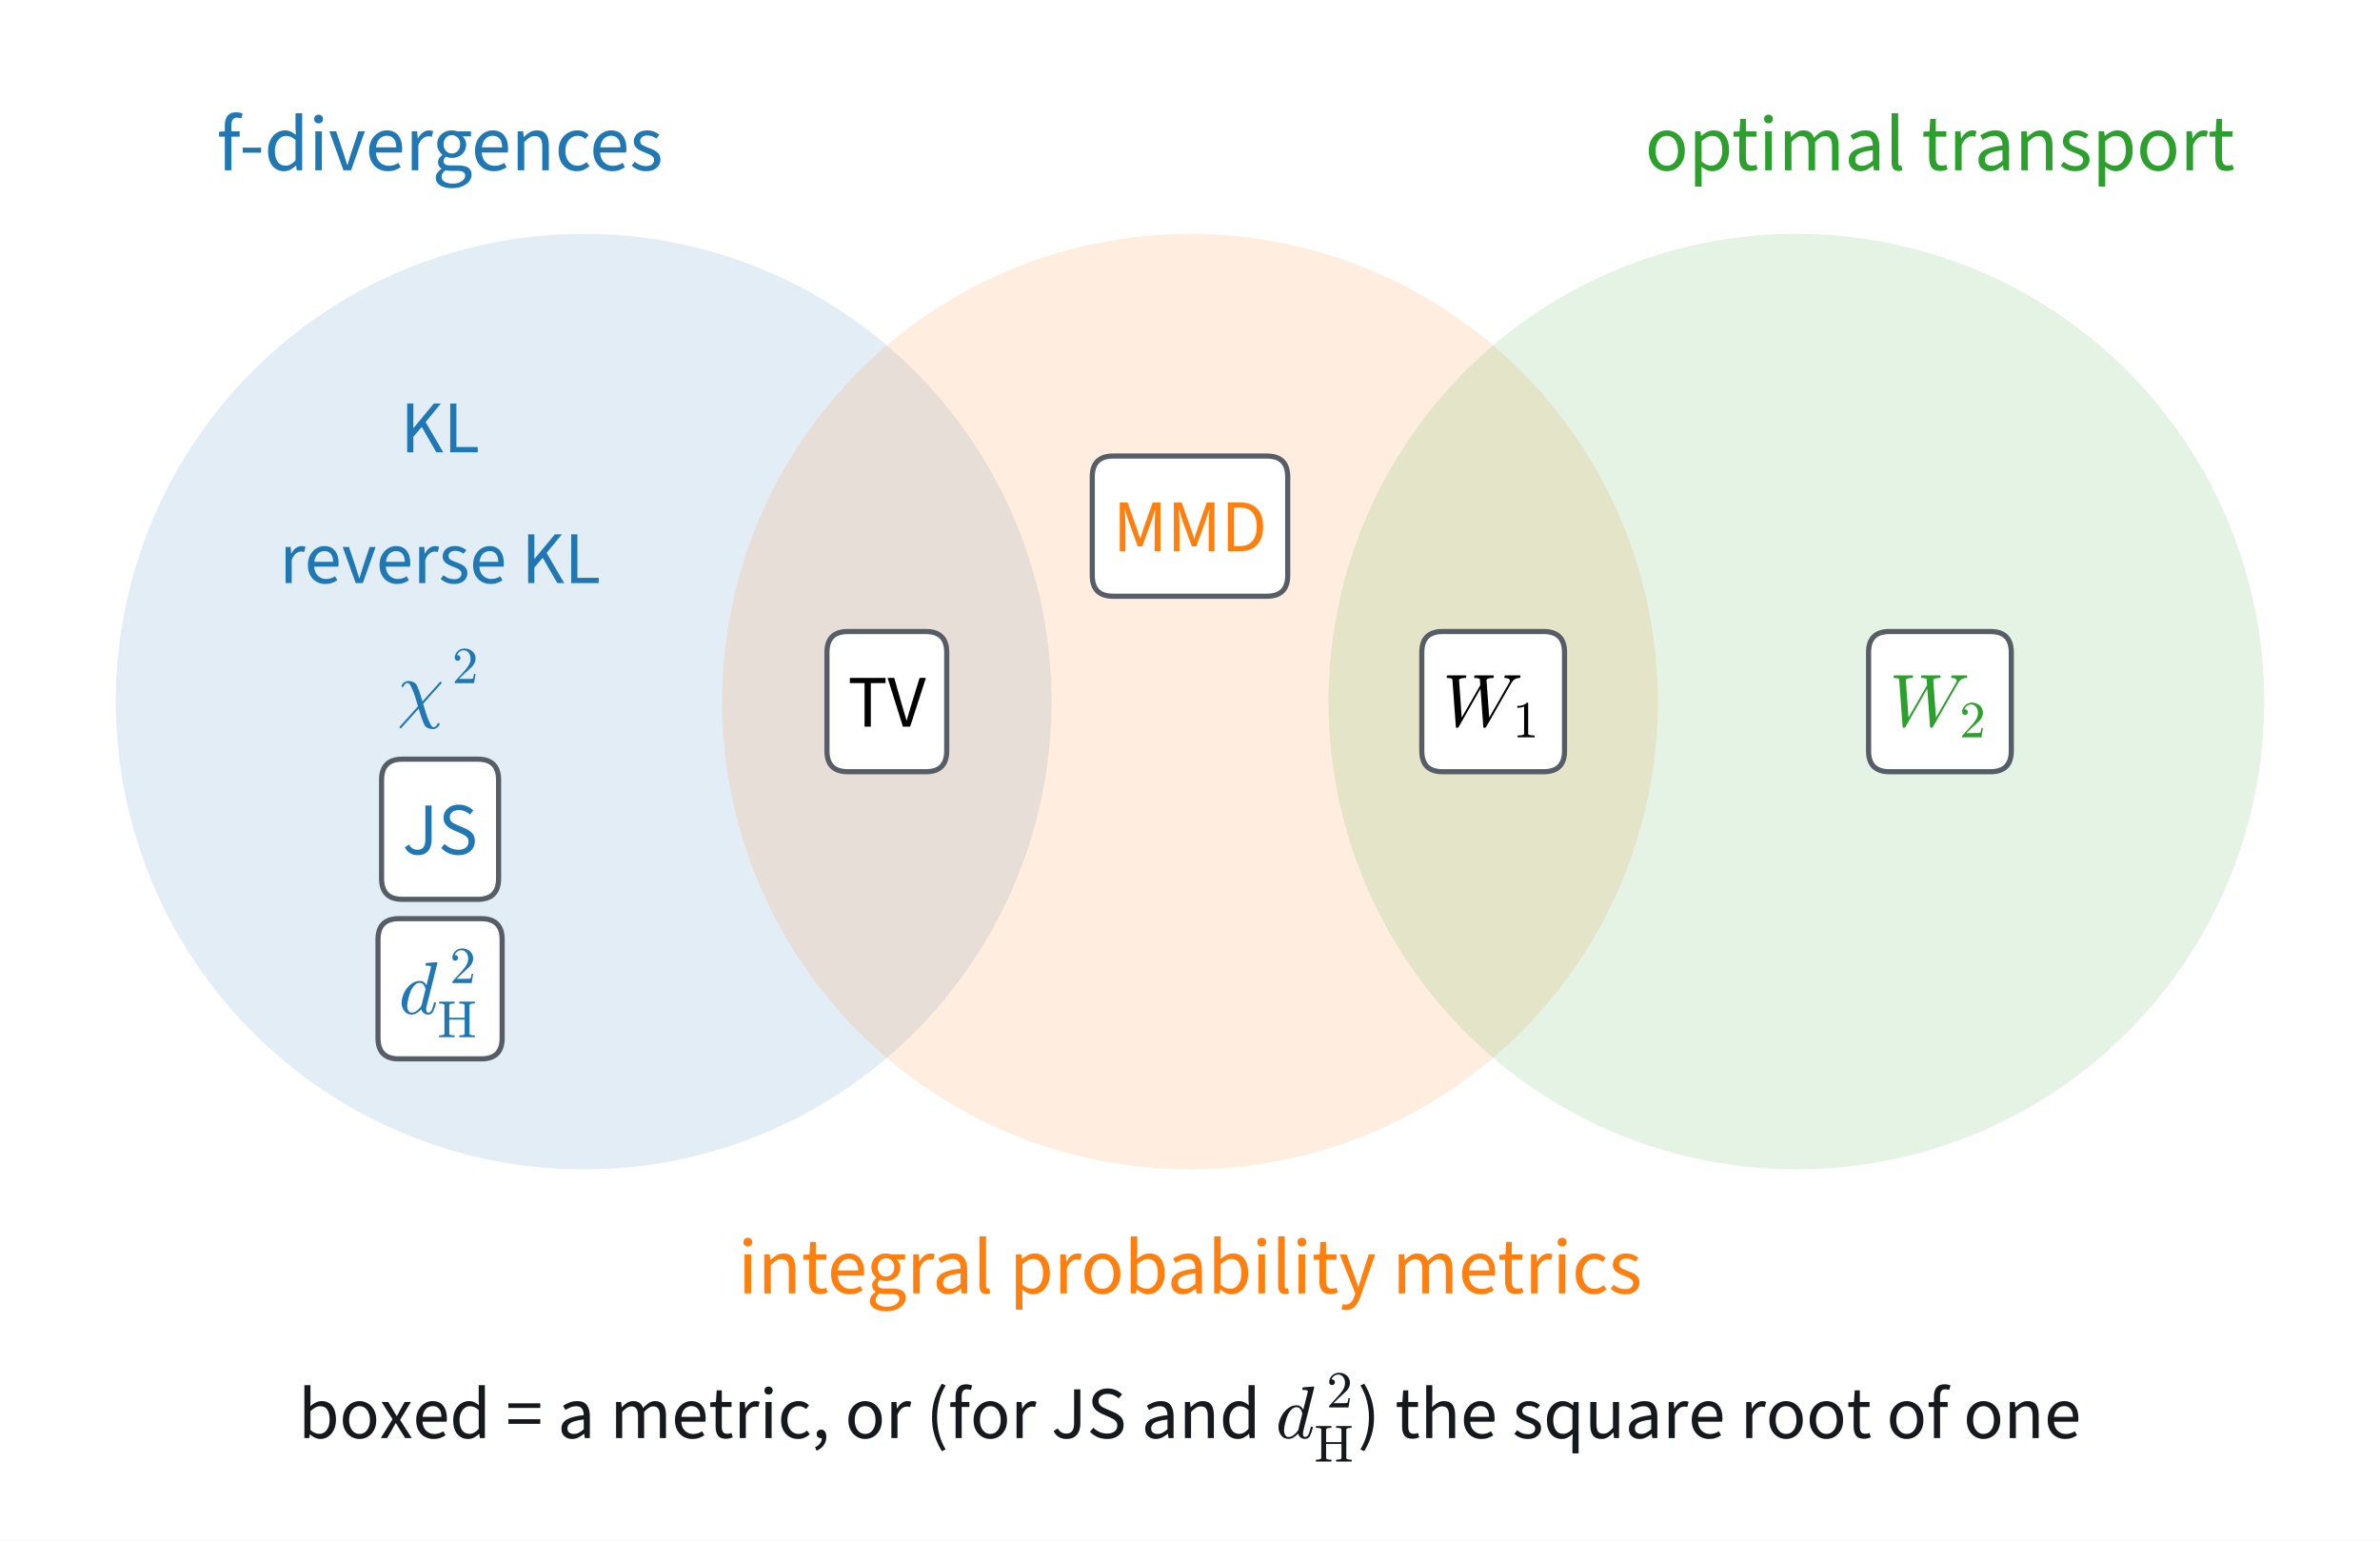
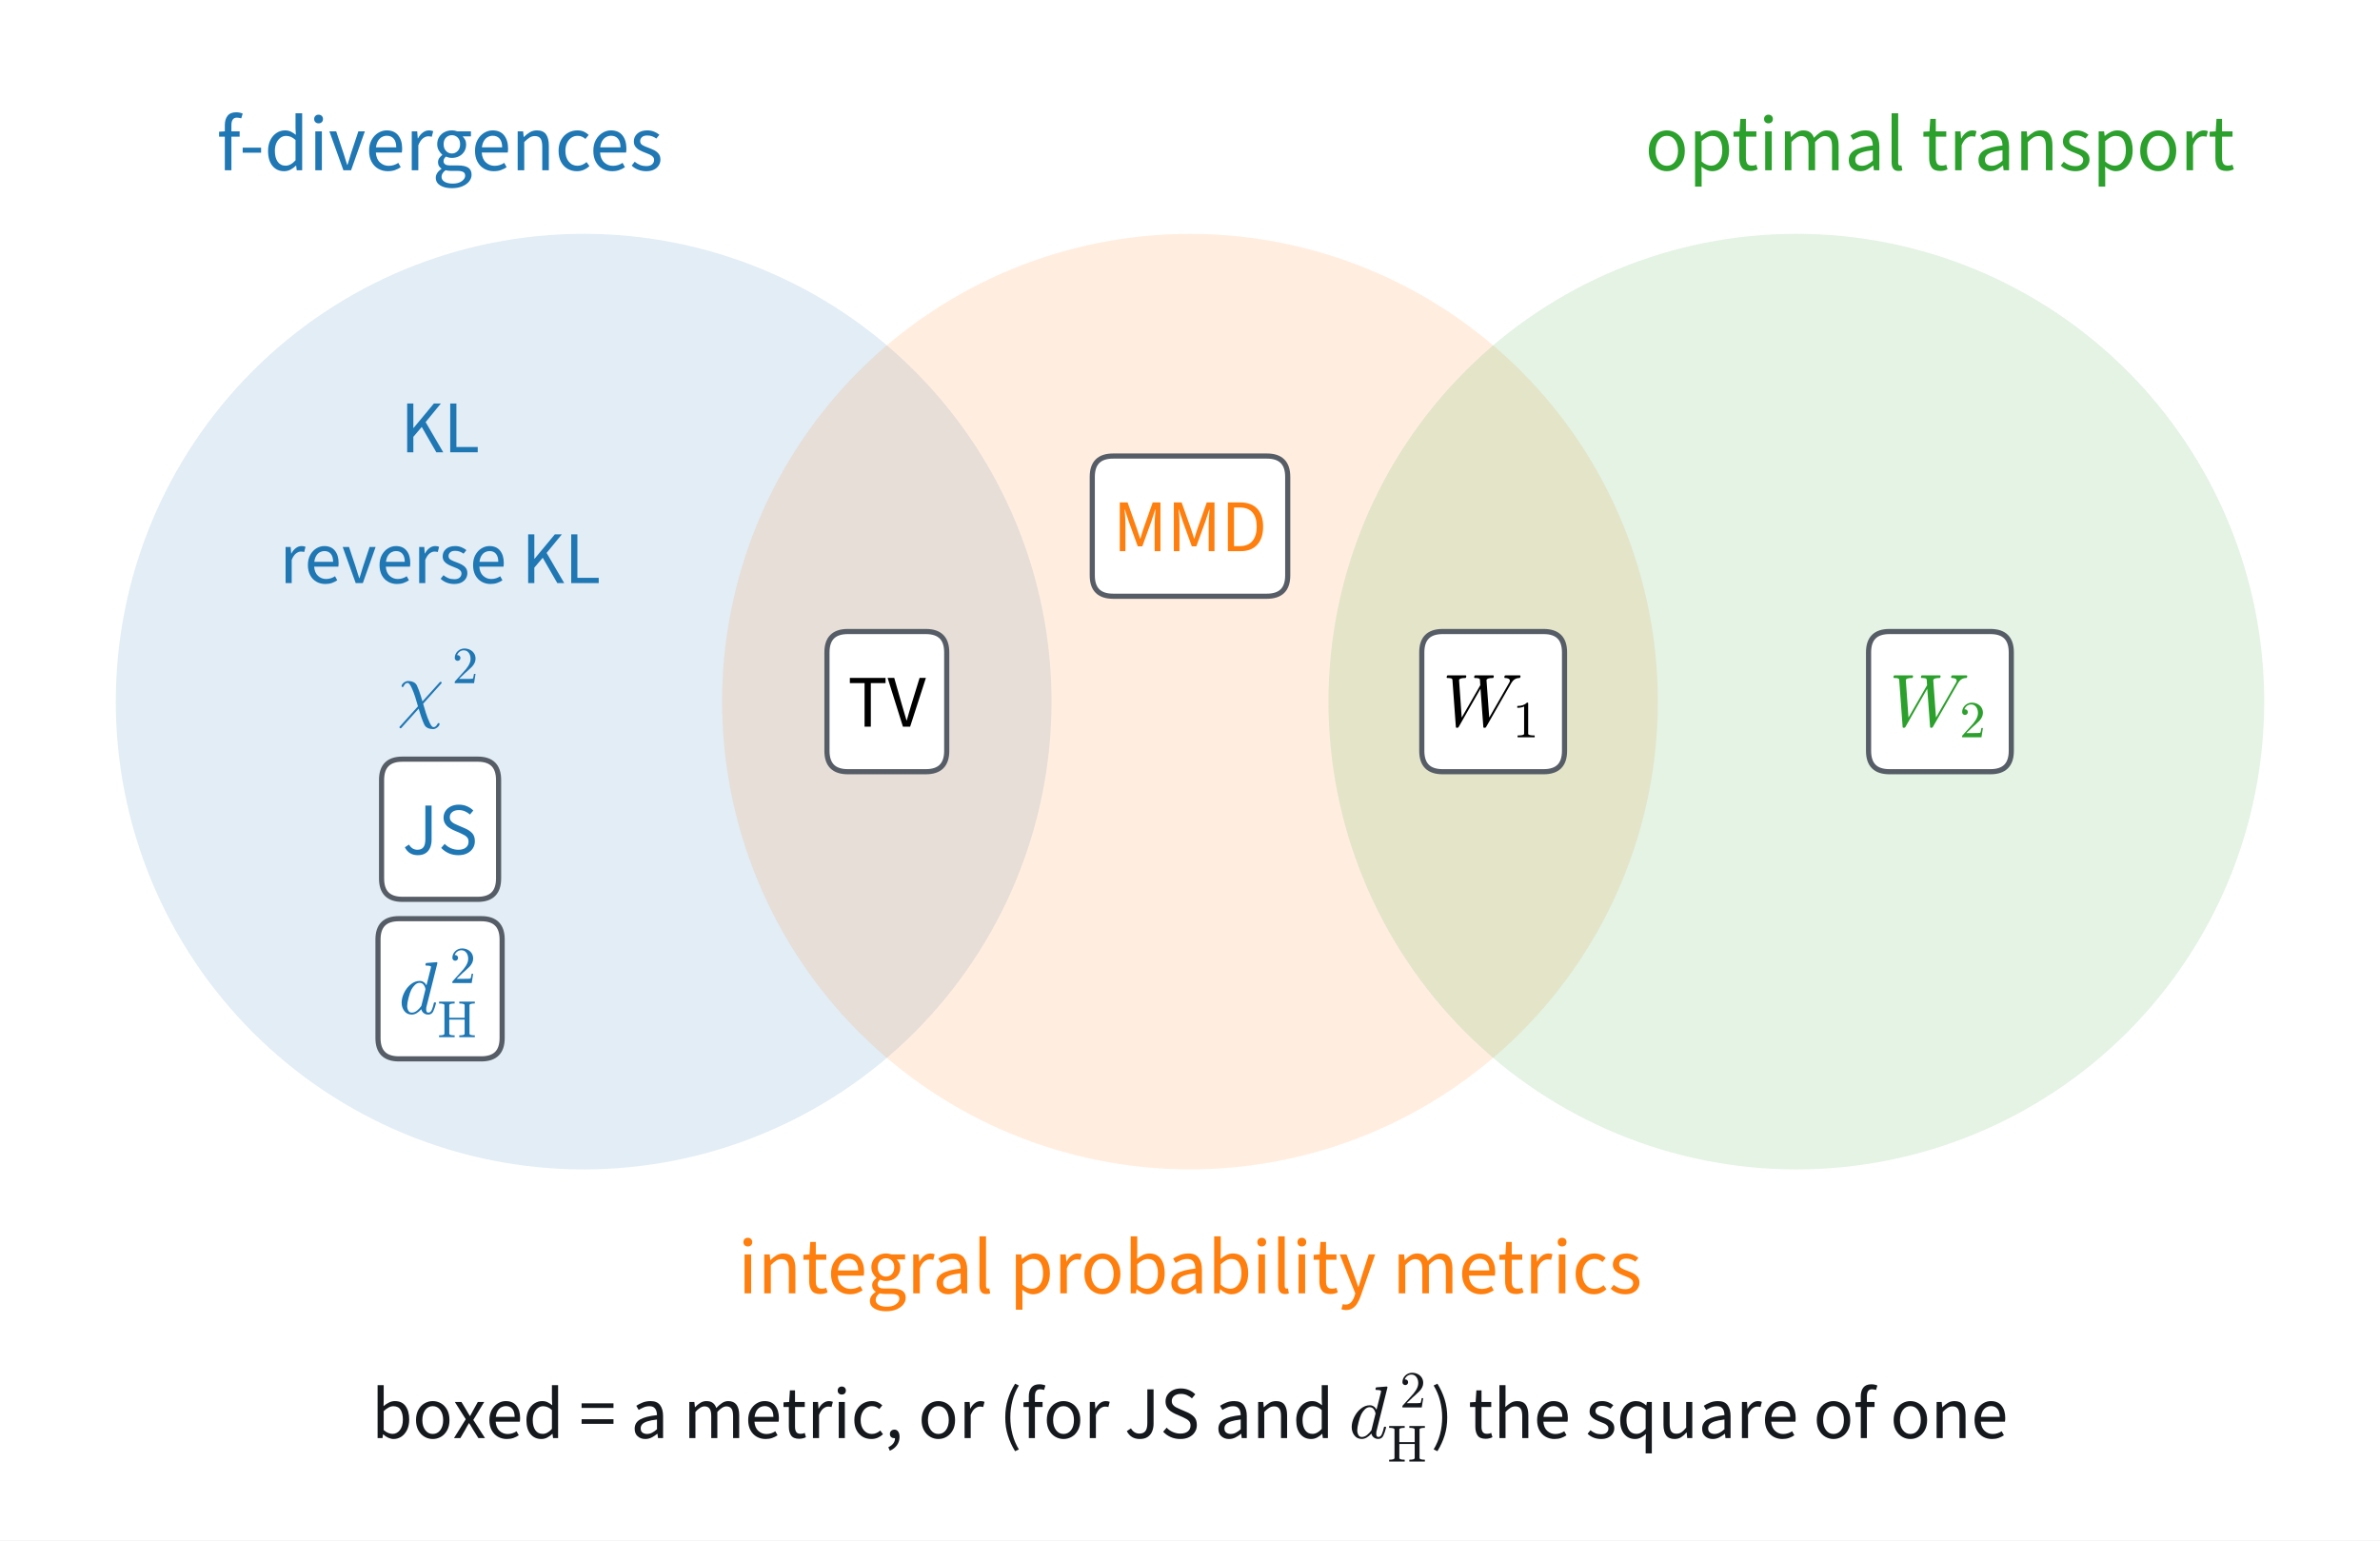
<svg xmlns="http://www.w3.org/2000/svg" xmlns:xlink="http://www.w3.org/1999/xlink" width="416.188pt" height="269.424pt" viewBox="0 0 416.188 269.424" version="1.1">
  <defs>
    <style type="text/css">*{stroke-linejoin: round; stroke-linecap: butt}</style>
  </defs>
  <g id="figure_1">
    <g id="patch_1">
      <path d="M 0 269.424  L 416.188 269.424  L 416.188 0  L 0 0  z " style="fill: #ffffff" />
    </g>
    <g id="axes_1">
      <g id="patch_2">
        <path d="M 102.067 203.63  C 123.526 203.63 144.109 195.104 159.283 179.93  C 174.457 164.756 182.982 144.173 182.982 122.714  C 182.982 101.255 174.457 80.672 159.283 65.498  C 144.109 50.324 123.526 41.798 102.067 41.798  C 80.608 41.798 60.025 50.324 44.851 65.498  C 29.677 80.672 21.151 101.255 21.151 122.714  C 21.151 144.173 29.677 164.756 44.851 179.93  C 60.025 195.104 80.608 203.63 102.067 203.63  z " clip-path="url(#p78f1173ea3)" style="fill: #1f77b4; opacity: 0.13; stroke: #1f77b4; stroke-width: 1.8; stroke-linejoin: miter" />
      </g>
      <g id="patch_3">
        <path d="M 208.094 203.63  C 229.553 203.63 250.136 195.104 265.31 179.93  C 280.484 164.756 289.01 144.173 289.01 122.714  C 289.01 101.255 280.484 80.672 265.31 65.498  C 250.136 50.324 229.553 41.798 208.094 41.798  C 186.635 41.798 166.052 50.324 150.878 65.498  C 135.704 80.672 127.178 101.255 127.178 122.714  C 127.178 144.173 135.704 164.756 150.878 179.93  C 166.052 195.104 186.635 203.63 208.094 203.63  z " clip-path="url(#p78f1173ea3)" style="fill: #ff7f0e; opacity: 0.13; stroke: #ff7f0e; stroke-width: 1.8; stroke-linejoin: miter" />
      </g>
      <g id="patch_4">
        <path d="M 314.122 203.63  C 335.581 203.63 356.164 195.104 371.338 179.93  C 386.512 164.756 395.037 144.173 395.037 122.714  C 395.037 101.255 386.512 80.672 371.338 65.498  C 356.164 50.324 335.581 41.798 314.122 41.798  C 292.663 41.798 272.079 50.324 256.906 65.498  C 241.732 80.672 233.206 101.255 233.206 122.714  C 233.206 144.173 241.732 164.756 256.906 179.93  C 272.079 195.104 292.663 203.63 314.122 203.63  z " clip-path="url(#p78f1173ea3)" style="fill: #2ca02c; opacity: 0.13; stroke: #2ca02c; stroke-width: 1.8; stroke-linejoin: miter" />
      </g>
      <g id="text_1">
        <g style="fill: #1f77b4" transform="translate(37.97367 29.77526) scale(0.14 -0.14)">
          <defs>
            <path id="SourceSans3-Regular-21" d="M 614 0  L 614 2682  L 154 2682  L 154 3078  L 614 3110  L 614 3603  Q 614 4077 835 4355  Q 1056 4634 1523 4634  Q 1670 4634 1804 4605  Q 1939 4576 2042 4531  L 1926 4147  Q 1734 4205 1574 4205  Q 1139 4205 1139 3603  L 1139 3110  L 1798 3110  L 1798 2682  L 1139 2682  L 1139 0  L 614 0  z " transform="scale(0.015625)" />
            <path id="SourceSans3-Regular-587" d="M 262 1402  L 262 1805  L 1734 1805  L 1734 1402  L 262 1402  z " transform="scale(0.015625)" />
            <path id="SourceSans3-Regular-1f" d="M 1587 -77  Q 1005 -77 653 348  Q 301 774 301 1549  Q 301 2054 489 2422  Q 678 2790 988 2988  Q 1299 3187 1651 3187  Q 1920 3187 2118 3091  Q 2317 2995 2522 2829  L 2496 3360  L 2496 4557  L 3027 4557  L 3027 0  L 2592 0  L 2547 365  L 2528 365  Q 2349 186 2105 54  Q 1862 -77 1587 -77  z M 1702 365  Q 2112 365 2496 794  L 2496 2419  Q 2298 2598 2115 2672  Q 1933 2746 1741 2746  Q 1491 2746 1289 2595  Q 1088 2445 966 2179  Q 845 1914 845 1555  Q 845 998 1069 681  Q 1293 365 1702 365  z " transform="scale(0.015625)" />
            <path id="SourceSans3-Regular-24" d="M 525 0  L 525 3110  L 1050 3110  L 1050 0  L 525 0  z M 787 3750  Q 633 3750 534 3843  Q 435 3936 435 4096  Q 435 4250 534 4346  Q 633 4442 787 4442  Q 941 4442 1040 4346  Q 1139 4250 1139 4096  Q 1139 3936 1040 3843  Q 941 3750 787 3750  z " transform="scale(0.015625)" />
            <path id="SourceSans3-Regular-31" d="M 1197 0  L 77 3110  L 621 3110  L 1210 1344  Q 1280 1114 1353 883  Q 1427 653 1498 429  L 1523 429  Q 1594 653 1667 883  Q 1741 1114 1805 1344  L 2394 3110  L 2912 3110  L 1811 0  L 1197 0  z " transform="scale(0.015625)" />
            <path id="SourceSans3-Regular-20" d="M 1702 2758  Q 1510 2758 1328 2665  Q 1146 2573 1014 2368  Q 883 2163 838 1830  L 2458 1830  Q 2458 2285 2259 2521  Q 2061 2758 1702 2758  z M 1786 -77  Q 1370 -77 1027 115  Q 685 307 486 675  Q 288 1043 288 1555  Q 288 2061 489 2425  Q 691 2790 1014 2988  Q 1338 3187 1696 3187  Q 2298 3187 2614 2790  Q 2931 2394 2931 1728  Q 2931 1645 2924 1568  Q 2918 1491 2906 1414  L 826 1414  Q 864 890 1161 621  Q 1459 352 1850 352  Q 2074 352 2269 416  Q 2464 480 2624 589  L 2816 243  Q 2611 102 2358 12  Q 2106 -77 1786 -77  z " transform="scale(0.015625)" />
            <path id="SourceSans3-Regular-2d" d="M 525 0  L 525 3110  L 960 3110  L 1005 2547  L 1024 2547  Q 1178 2842 1408 3014  Q 1638 3187 1907 3187  Q 2093 3187 2240 3123  L 2125 2675  Q 2054 2694 1993 2704  Q 1933 2714 1837 2714  Q 1638 2714 1424 2554  Q 1210 2394 1050 1997  L 1050 0  L 525 0  z " transform="scale(0.015625)" />
            <path id="SourceSans3-Regular-22" d="M 1574 -1434  Q 1005 -1434 646 -1216  Q 288 -998 288 -595  Q 288 -397 409 -214  Q 531 -32 742 109  L 742 134  Q 627 205 547 333  Q 467 461 467 640  Q 467 838 576 985  Q 685 1133 806 1216  L 806 1242  Q 653 1370 528 1587  Q 403 1805 403 2080  Q 403 2419 563 2668  Q 723 2918 992 3052  Q 1261 3187 1574 3187  Q 1702 3187 1817 3164  Q 1933 3142 2016 3110  L 3098 3110  L 3098 2707  L 2451 2707  L 2451 2682  Q 2560 2579 2637 2425  Q 2714 2272 2714 2061  Q 2714 1734 2560 1491  Q 2406 1248 2150 1117  Q 1894 986 1574 986  Q 1325 986 1107 1094  Q 1024 1024 966 937  Q 909 851 909 723  Q 909 576 1027 480  Q 1146 384 1459 384  L 2061 384  Q 2605 384 2877 208  Q 3149 32 3149 -358  Q 3149 -646 2957 -889  Q 2765 -1133 2413 -1283  Q 2061 -1434 1574 -1434  z M 1574 1338  Q 1843 1338 2038 1539  Q 2234 1741 2234 2080  Q 2234 2419 2042 2611  Q 1850 2803 1574 2803  Q 1299 2803 1107 2611  Q 915 2419 915 2080  Q 915 1741 1110 1539  Q 1306 1338 1574 1338  z M 1651 -1069  Q 2099 -1069 2368 -873  Q 2637 -678 2637 -435  Q 2637 -218 2473 -134  Q 2310 -51 2010 -51  L 1472 -51  Q 1382 -51 1276 -38  Q 1171 -26 1069 0  Q 902 -122 825 -256  Q 749 -390 749 -525  Q 749 -774 989 -921  Q 1229 -1069 1651 -1069  z " transform="scale(0.015625)" />
            <path id="SourceSans3-Regular-29" d="M 525 0  L 525 3110  L 960 3110  L 1005 2662  L 1024 2662  Q 1248 2886 1497 3036  Q 1747 3187 2067 3187  Q 2560 3187 2787 2876  Q 3014 2566 3014 1971  L 3014 0  L 2490 0  L 2490 1901  Q 2490 2336 2349 2534  Q 2208 2733 1901 2733  Q 1664 2733 1475 2611  Q 1286 2490 1050 2253  L 1050 0  L 525 0  z " transform="scale(0.015625)" />
            <path id="SourceSans3-Regular-1e" d="M 1760 -77  Q 1344 -77 1011 115  Q 678 307 486 672  Q 294 1037 294 1549  Q 294 2074 502 2438  Q 710 2803 1052 2995  Q 1395 3187 1792 3187  Q 2099 3187 2320 3084  Q 2541 2982 2701 2822  L 2438 2502  Q 2317 2611 2166 2681  Q 2016 2752 1811 2752  Q 1536 2752 1315 2601  Q 1094 2451 966 2179  Q 838 1907 838 1549  Q 838 1018 1107 688  Q 1376 358 1805 358  Q 2016 358 2201 441  Q 2387 525 2528 653  L 2758 333  Q 2566 147 2313 35  Q 2061 -77 1760 -77  z " transform="scale(0.015625)" />
            <path id="SourceSans3-Regular-2e" d="M 1338 -77  Q 998 -77 697 41  Q 397 160 179 371  L 422 678  Q 627 512 848 422  Q 1069 333 1357 333  Q 1664 333 1817 477  Q 1971 621 1971 819  Q 1971 979 1868 1084  Q 1766 1190 1606 1264  Q 1446 1338 1267 1402  Q 1037 1485 825 1597  Q 614 1709 483 1878  Q 352 2048 352 2304  Q 352 2682 637 2934  Q 922 3187 1427 3187  Q 1715 3187 1964 3088  Q 2214 2989 2394 2835  L 2150 2534  Q 1990 2650 1814 2714  Q 1638 2778 1427 2778  Q 1133 2778 995 2643  Q 858 2509 858 2330  Q 858 2118 1043 2009  Q 1229 1901 1517 1798  Q 1760 1715 1981 1600  Q 2202 1485 2339 1309  Q 2477 1133 2477 851  Q 2477 602 2345 390  Q 2214 179 1961 51  Q 1709 -77 1338 -77  z " transform="scale(0.015625)" />
          </defs>
          <use xlink:href="#SourceSans3-Regular-21" />
          <use xlink:href="#SourceSans3-Regular-587" transform="translate(27.79688 0)" />
          <use xlink:href="#SourceSans3-Regular-1f" transform="translate(58.89062 0)" />
          <use xlink:href="#SourceSans3-Regular-24" transform="translate(114.3906 0)" />
          <use xlink:href="#SourceSans3-Regular-31" transform="translate(138.9844 0)" />
          <use xlink:href="#SourceSans3-Regular-20" transform="translate(185.2812 0)" />
          <use xlink:href="#SourceSans3-Regular-2d" transform="translate(234.875 0)" />
          <use xlink:href="#SourceSans3-Regular-22" transform="translate(268.5781 0)" />
          <use xlink:href="#SourceSans3-Regular-20" transform="translate(317.5781 0)" />
          <use xlink:href="#SourceSans3-Regular-29" transform="translate(367.1719 0)" />
          <use xlink:href="#SourceSans3-Regular-1e" transform="translate(421.875 0)" />
          <use xlink:href="#SourceSans3-Regular-20" transform="translate(465.375 0)" />
          <use xlink:href="#SourceSans3-Regular-2e" transform="translate(514.9688 0)" />
        </g>
      </g>
      <g id="text_2">
        <g style="fill: #ff7f0e" transform="translate(129.0521 226.2051) scale(0.14 -0.14)">
          <defs>
            <path id="SourceSans3-Regular-2f" d="M 1504 -58  Q 1005 -58 809 227  Q 614 512 614 979  L 614 2682  L 154 2682  L 154 3078  L 640 3110  L 704 4109  L 1146 4109  L 1146 3110  L 1984 3110  L 1984 2682  L 1146 2682  L 1146 966  Q 1146 685 1251 528  Q 1357 371 1626 371  Q 1709 371 1798 387  Q 1888 403 1978 448  L 2086 77  Q 1965 13 1814 -22  Q 1664 -58 1504 -58  z " transform="scale(0.015625)" />
            <path id="SourceSans3-Regular-1c" d="M 1242 -77  Q 851 -77 588 153  Q 326 384 326 806  Q 326 1331 787 1600  Q 1248 1869 2246 1978  Q 2246 2176 2188 2349  Q 2131 2522 1993 2634  Q 1856 2746 1600 2746  Q 1331 2746 1094 2643  Q 858 2541 672 2426  L 467 2784  Q 685 2931 1001 3059  Q 1318 3187 1690 3187  Q 2259 3187 2515 2838  Q 2771 2490 2771 1907  L 2771 0  L 2336 0  L 2291 371  L 2272 371  Q 2042 186 1789 54  Q 1536 -77 1242 -77  z M 1389 358  Q 1613 358 1817 460  Q 2022 563 2246 762  L 2246 1600  Q 1722 1542 1414 1440  Q 1107 1338 976 1190  Q 845 1043 845 838  Q 845 582 1005 470  Q 1165 358 1389 358  z " transform="scale(0.015625)" />
            <path id="SourceSans3-Regular-27" d="M 1082 -58  Q 787 -58 656 124  Q 525 307 525 640  L 525 4557  L 1050 4557  L 1050 602  Q 1050 480 1094 429  Q 1139 378 1203 378  Q 1229 378 1251 381  Q 1274 384 1312 390  L 1382 -6  Q 1267 -58 1082 -58  z " transform="scale(0.015625)" />
            <path id="SourceSans3-Regular-1" transform="scale(0.015625)" />
            <path id="SourceSans3-Regular-2b" d="M 525 -1312  L 525 3110  L 960 3110  L 1005 2752  L 1024 2752  Q 1235 2931 1488 3059  Q 1741 3187 2016 3187  Q 2618 3187 2931 2755  Q 3245 2323 3245 1600  Q 3245 1075 3056 697  Q 2867 320 2563 121  Q 2259 -77 1901 -77  Q 1683 -77 1468 19  Q 1254 115 1037 282  L 1050 -262  L 1050 -1312  L 525 -1312  z M 1811 365  Q 2195 365 2448 694  Q 2701 1024 2701 1600  Q 2701 2112 2512 2429  Q 2323 2746 1882 2746  Q 1683 2746 1481 2637  Q 1280 2528 1050 2323  L 1050 691  Q 1261 512 1459 438  Q 1658 365 1811 365  z " transform="scale(0.015625)" />
            <path id="SourceSans3-Regular-2a" d="M 1734 -77  Q 1357 -77 1027 115  Q 698 307 496 672  Q 294 1037 294 1549  Q 294 2074 496 2438  Q 698 2803 1027 2995  Q 1357 3187 1734 3187  Q 2118 3187 2444 2995  Q 2771 2803 2972 2438  Q 3174 2074 3174 1549  Q 3174 1037 2972 672  Q 2771 307 2444 115  Q 2118 -77 1734 -77  z M 1734 358  Q 2138 358 2384 688  Q 2630 1018 2630 1549  Q 2630 2086 2384 2419  Q 2138 2752 1734 2752  Q 1338 2752 1088 2419  Q 838 2086 838 1549  Q 838 1018 1088 688  Q 1338 358 1734 358  z " transform="scale(0.015625)" />
            <path id="SourceSans3-Regular-1d" d="M 1901 -77  Q 1683 -77 1449 28  Q 1216 134 1011 320  L 992 320  L 947 0  L 525 0  L 525 4557  L 1050 4557  L 1050 3315  L 1037 2752  Q 1248 2938 1501 3062  Q 1754 3187 2010 3187  Q 2618 3187 2931 2758  Q 3245 2330 3245 1606  Q 3245 1075 3056 697  Q 2867 320 2563 121  Q 2259 -77 1901 -77  z M 1811 365  Q 2195 365 2448 694  Q 2701 1024 2701 1600  Q 2701 2112 2512 2429  Q 2323 2746 1882 2746  Q 1683 2746 1478 2637  Q 1274 2528 1050 2323  L 1050 691  Q 1254 512 1456 438  Q 1658 365 1811 365  z " transform="scale(0.015625)" />
            <path id="SourceSans3-Regular-34" d="M 576 -1338  Q 474 -1338 381 -1318  Q 288 -1299 211 -1274  L 326 -864  Q 442 -902 550 -902  Q 813 -902 985 -713  Q 1158 -525 1254 -237  L 1325 -6  L 77 3110  L 621 3110  L 1254 1389  Q 1325 1190 1405 960  Q 1485 730 1555 512  L 1581 512  Q 1651 723 1715 953  Q 1779 1184 1843 1389  L 2400 3110  L 2912 3110  L 1741 -256  Q 1632 -563 1481 -806  Q 1331 -1050 1110 -1194  Q 890 -1338 576 -1338  z " transform="scale(0.015625)" />
            <path id="SourceSans3-Regular-28" d="M 525 0  L 525 3110  L 960 3110  L 1005 2662  L 1024 2662  Q 1229 2886 1472 3036  Q 1715 3187 1990 3187  Q 2349 3187 2550 3030  Q 2752 2874 2848 2592  Q 3091 2854 3340 3020  Q 3590 3187 3872 3187  Q 4352 3187 4585 2876  Q 4819 2566 4819 1971  L 4819 0  L 4294 0  L 4294 1901  Q 4294 2336 4153 2534  Q 4013 2733 3718 2733  Q 3373 2733 2938 2253  L 2938 0  L 2413 0  L 2413 1901  Q 2413 2336 2272 2534  Q 2131 2733 1830 2733  Q 1485 2733 1050 2253  L 1050 0  L 525 0  z " transform="scale(0.015625)" />
          </defs>
          <use xlink:href="#SourceSans3-Regular-24" />
          <use xlink:href="#SourceSans3-Regular-29" transform="translate(24.59375 0)" />
          <use xlink:href="#SourceSans3-Regular-2f" transform="translate(79.29688 0)" />
          <use xlink:href="#SourceSans3-Regular-20" transform="translate(111.6875 0)" />
          <use xlink:href="#SourceSans3-Regular-22" transform="translate(160.2812 0)" />
          <use xlink:href="#SourceSans3-Regular-2d" transform="translate(210.6875 0)" />
          <use xlink:href="#SourceSans3-Regular-1c" transform="translate(242.9844 0)" />
          <use xlink:href="#SourceSans3-Regular-27" transform="translate(293.3906 0)" />
          <use xlink:href="#SourceSans3-Regular-1" transform="translate(318.8906 0)" />
          <use xlink:href="#SourceSans3-Regular-2b" transform="translate(338.8906 0)" />
          <use xlink:href="#SourceSans3-Regular-2d" transform="translate(394.3906 0)" />
          <use xlink:href="#SourceSans3-Regular-2a" transform="translate(428.0938 0)" />
          <use xlink:href="#SourceSans3-Regular-1d" transform="translate(482.2969 0)" />
          <use xlink:href="#SourceSans3-Regular-1c" transform="translate(536.1875 0)" />
          <use xlink:href="#SourceSans3-Regular-1d" transform="translate(586.5938 0)" />
          <use xlink:href="#SourceSans3-Regular-24" transform="translate(641.8906 0)" />
          <use xlink:href="#SourceSans3-Regular-27" transform="translate(666.4844 0)" />
          <use xlink:href="#SourceSans3-Regular-24" transform="translate(691.9844 0)" />
          <use xlink:href="#SourceSans3-Regular-2f" transform="translate(716.5781 0)" />
          <use xlink:href="#SourceSans3-Regular-34" transform="translate(750.375 0)" />
          <use xlink:href="#SourceSans3-Regular-1" transform="translate(797.0781 0)" />
          <use xlink:href="#SourceSans3-Regular-28" transform="translate(817.0781 0)" />
          <use xlink:href="#SourceSans3-Regular-20" transform="translate(899.9844 0)" />
          <use xlink:href="#SourceSans3-Regular-2f" transform="translate(948.5781 0)" />
          <use xlink:href="#SourceSans3-Regular-2d" transform="translate(982.375 0)" />
          <use xlink:href="#SourceSans3-Regular-24" transform="translate(1017.078 0)" />
          <use xlink:href="#SourceSans3-Regular-1e" transform="translate(1041.672 0)" />
          <use xlink:href="#SourceSans3-Regular-2e" transform="translate(1087.266 0)" />
        </g>
      </g>
      <g id="text_3">
        <g style="fill: #2ca02c" transform="translate(287.6773 29.77526) scale(0.14 -0.14)">
          <use xlink:href="#SourceSans3-Regular-2a" />
          <use xlink:href="#SourceSans3-Regular-2b" transform="translate(54.20312 0)" />
          <use xlink:href="#SourceSans3-Regular-2f" transform="translate(108 0)" />
          <use xlink:href="#SourceSans3-Regular-24" transform="translate(141.7969 0)" />
          <use xlink:href="#SourceSans3-Regular-28" transform="translate(166.3906 0)" />
          <use xlink:href="#SourceSans3-Regular-1c" transform="translate(249.2969 0)" />
          <use xlink:href="#SourceSans3-Regular-27" transform="translate(299.7031 0)" />
          <use xlink:href="#SourceSans3-Regular-1" transform="translate(325.2031 0)" />
          <use xlink:href="#SourceSans3-Regular-2f" transform="translate(345.2031 0)" />
          <use xlink:href="#SourceSans3-Regular-2d" transform="translate(379 0)" />
          <use xlink:href="#SourceSans3-Regular-1c" transform="translate(411.2969 0)" />
          <use xlink:href="#SourceSans3-Regular-29" transform="translate(461.7031 0)" />
          <use xlink:href="#SourceSans3-Regular-2e" transform="translate(516.4062 0)" />
          <use xlink:href="#SourceSans3-Regular-2b" transform="translate(558.3125 0)" />
          <use xlink:href="#SourceSans3-Regular-2a" transform="translate(613.8125 0)" />
          <use xlink:href="#SourceSans3-Regular-2d" transform="translate(668.0156 0)" />
          <use xlink:href="#SourceSans3-Regular-2f" transform="translate(702.7188 0)" />
        </g>
      </g>
      <g id="text_4">
        <g style="fill: #1f77b4" transform="translate(70.03242 79.10377) scale(0.13 -0.13)">
          <defs>
            <path id="SourceSans3-Regular-c" d="M 576 0  L 576 4198  L 1107 4198  L 1107 2093  L 1126 2093  L 2874 4198  L 3475 4198  L 2163 2598  L 3680 0  L 3085 0  L 1830 2182  L 1107 1331  L 1107 0  L 576 0  z " transform="scale(0.015625)" />
            <path id="SourceSans3-Regular-d" d="M 576 0  L 576 4198  L 1107 4198  L 1107 454  L 2944 454  L 2944 0  L 576 0  z " transform="scale(0.015625)" />
          </defs>
          <use xlink:href="#SourceSans3-Regular-c" />
          <use xlink:href="#SourceSans3-Regular-d" transform="translate(57.90625 0)" />
        </g>
      </g>
      <g id="text_5">
        <g style="fill: #1f77b4" transform="translate(48.87594 101.9834) scale(0.13 -0.13)">
          <use xlink:href="#SourceSans3-Regular-2d" />
          <use xlink:href="#SourceSans3-Regular-20" transform="translate(33.70312 0)" />
          <use xlink:href="#SourceSans3-Regular-31" transform="translate(83.79688 0)" />
          <use xlink:href="#SourceSans3-Regular-20" transform="translate(130.0938 0)" />
          <use xlink:href="#SourceSans3-Regular-2d" transform="translate(179.6875 0)" />
          <use xlink:href="#SourceSans3-Regular-2e" transform="translate(213.9844 0)" />
          <use xlink:href="#SourceSans3-Regular-20" transform="translate(255.8906 0)" />
          <use xlink:href="#SourceSans3-Regular-1" transform="translate(305.4844 0)" />
          <use xlink:href="#SourceSans3-Regular-c" transform="translate(325.4844 0)" />
          <use xlink:href="#SourceSans3-Regular-d" transform="translate(383.3906 0)" />
        </g>
      </g>
      <g id="text_6">
        <g style="fill: #1f77b4" transform="translate(69.47992 124.863) scale(0.13 -0.13)">
          <defs>
            <path id="Cmmi10-11" d="M 275 -1241  Q 244 -1241 214 -1214  Q 184 -1188 184 -1159  Q 184 -1116 213 -1094  L 1778 647  Q 1672 1034 1539 1454  Q 1406 1875 1220 2269  Q 1034 2663 891 2663  Q 766 2663 694 2594  Q 622 2525 567 2423  Q 513 2322 494 2316  L 416 2316  Q 397 2316 381 2337  Q 366 2359 366 2381  Q 366 2484 455 2589  Q 544 2694 673 2761  Q 803 2828 916 2828  Q 1169 2828 1375 2737  Q 1581 2647 1684 2444  Q 1775 2250 1859 2026  Q 1944 1803 2020 1550  Q 2097 1297 2163 1069  L 3647 2719  Q 3678 2759 3725 2759  Q 3763 2759 3789 2736  Q 3816 2713 3816 2675  Q 3816 2634 3788 2613  L 2222 872  Q 2297 588 2447 114  Q 2597 -359 2780 -753  Q 2963 -1147 3109 -1147  Q 3228 -1147 3303 -1076  Q 3378 -1006 3434 -906  Q 3491 -806 3506 -800  L 3584 -800  Q 3634 -800 3634 -863  Q 3634 -1022 3445 -1167  Q 3256 -1313 3084 -1313  Q 2834 -1313 2628 -1222  Q 2422 -1131 2322 -928  Q 2084 -422 1838 447  L 353 -1203  Q 322 -1241 275 -1241  z " transform="scale(0.015625)" />
            <path id="Cmr10-31" d="M 319 0  L 319 172  Q 319 188 331 206  L 1325 1306  Q 1550 1550 1690 1715  Q 1831 1881 1968 2097  Q 2106 2313 2186 2536  Q 2266 2759 2266 3009  Q 2266 3272 2169 3511  Q 2072 3750 1880 3894  Q 1688 4038 1416 4038  Q 1138 4038 916 3870  Q 694 3703 603 3438  Q 628 3444 672 3444  Q 816 3444 917 3347  Q 1019 3250 1019 3097  Q 1019 2950 917 2848  Q 816 2747 672 2747  Q 522 2747 420 2851  Q 319 2956 319 3097  Q 319 3338 409 3548  Q 500 3759 670 3923  Q 841 4088 1055 4175  Q 1269 4263 1509 4263  Q 1875 4263 2190 4108  Q 2506 3953 2690 3670  Q 2875 3388 2875 3009  Q 2875 2731 2753 2481  Q 2631 2231 2440 2026  Q 2250 1822 1953 1562  Q 1656 1303 1563 1216  L 838 519  L 1453 519  Q 1906 519 2211 526  Q 2516 534 2534 550  Q 2609 631 2688 1141  L 2875 1141  L 2694 0  L 319 0  z " transform="scale(0.015625)" />
          </defs>
          <use xlink:href="#Cmmi10-11" transform="translate(0 0.084203)" />
          <use xlink:href="#Cmr10-31" transform="translate(73.76018 41.37344) scale(0.7)" />
        </g>
      </g>
      <g id="text_7">
        <g id="patch_5">
          <path d="M 70.364 157.295  L 83.546 157.295  Q 87.186 157.295 87.186 153.655  L 87.186 136.417  Q 87.186 132.777 83.546 132.777  L 70.364 132.777  Q 66.724 132.777 66.724 136.417  L 66.724 153.655  Q 66.724 157.295 70.364 157.295  z " style="fill: #ffffff; stroke: #565d66; stroke-width: 0.9; stroke-linejoin: miter" />
        </g>
        <g style="fill: #1f77b4" transform="translate(70.36352 149.4167) scale(0.13 -0.13)">
          <defs>
            <path id="SourceSans3-Regular-b" d="M 1325 -77  Q 557 -77 211 602  L 570 838  Q 832 390 1293 390  Q 1638 390 1808 601  Q 1978 813 1978 1299  L 1978 4198  L 2515 4198  L 2515 1248  Q 2515 883 2393 582  Q 2272 282 2009 102  Q 1747 -77 1325 -77  z " transform="scale(0.015625)" />
            <path id="SourceSans3-Regular-14" d="M 1741 -77  Q 1293 -77 918 89  Q 544 256 269 550  L 570 896  Q 794 659 1104 524  Q 1414 390 1747 390  Q 2163 390 2393 579  Q 2624 768 2624 1075  Q 2624 1293 2531 1421  Q 2438 1549 2281 1638  Q 2125 1728 1926 1818  L 1325 2080  Q 1126 2170 928 2304  Q 730 2438 602 2649  Q 474 2861 474 3162  Q 474 3482 643 3734  Q 813 3987 1110 4131  Q 1408 4275 1792 4275  Q 2176 4275 2496 4134  Q 2816 3994 3034 3770  L 2746 3424  Q 2547 3597 2310 3702  Q 2074 3808 1792 3808  Q 1440 3808 1225 3641  Q 1011 3475 1011 3194  Q 1011 2995 1116 2864  Q 1222 2733 1382 2649  Q 1542 2566 1709 2496  L 2304 2240  Q 2682 2080 2925 1833  Q 3168 1587 3168 1120  Q 3168 787 2995 515  Q 2822 243 2505 83  Q 2189 -77 1741 -77  z " transform="scale(0.015625)" />
          </defs>
          <use xlink:href="#SourceSans3-Regular-b" />
          <use xlink:href="#SourceSans3-Regular-14" transform="translate(48 0)" />
        </g>
      </g>
      <g id="text_8">
        <g id="patch_6">
          <path d="M 69.74 185.197  L 84.17 185.197  Q 87.81 185.197 87.81 181.557  L 87.81 164.319  Q 87.81 160.679 84.17 160.679  L 69.74 160.679  Q 66.1 160.679 66.1 164.319  L 66.1 181.557  Q 66.1 185.197 69.74 185.197  z " style="fill: #ffffff; stroke: #565d66; stroke-width: 0.9; stroke-linejoin: miter" />
        </g>
        <g style="fill: #1f77b4" transform="translate(69.73992 177.3187) scale(0.13 -0.13)">
          <defs>
            <path id="Cmmi10-51" d="M 1113 -72  Q 709 -72 476 233  Q 244 538 244 953  Q 244 1363 456 1803  Q 669 2244 1030 2536  Q 1391 2828 1806 2828  Q 1994 2828 2145 2723  Q 2297 2619 2381 2444  L 2741 3872  Q 2766 3981 2772 4044  Q 2772 4147 2356 4147  Q 2291 4147 2291 4231  Q 2294 4247 2305 4287  Q 2316 4328 2333 4350  Q 2350 4372 2381 4372  L 3244 4441  Q 3322 4441 3322 4359  L 2400 678  Q 2356 572 2356 372  Q 2356 97 2541 97  Q 2741 97 2845 351  Q 2950 606 3022 941  Q 3034 978 3072 978  L 3150 978  Q 3175 978 3190 956  Q 3206 934 3206 916  Q 3094 469 2961 198  Q 2828 -72 2528 -72  Q 2313 -72 2147 54  Q 1981 181 1941 391  Q 1528 -72 1113 -72  z M 1119 97  Q 1350 97 1567 270  Q 1784 444 1941 678  Q 1947 684 1947 703  L 2297 2113  Q 2259 2338 2131 2500  Q 2003 2663 1791 2663  Q 1575 2663 1389 2486  Q 1203 2309 1075 2069  Q 950 1813 836 1366  Q 722 919 722 672  Q 722 450 817 273  Q 913 97 1119 97  z " transform="scale(0.015625)" />
            <path id="Cmr10-3c" d="M 197 0  L 197 225  Q 856 225 856 428  L 856 3944  Q 856 4147 197 4147  L 197 4372  L 2113 4372  L 2113 4147  Q 1453 4147 1453 3944  L 1453 2388  L 3341 2388  L 3341 3944  Q 3341 4147 2681 4147  L 2681 4372  L 4594 4372  L 4594 4147  Q 3938 4147 3938 3944  L 3938 428  Q 3938 225 4594 225  L 4594 0  L 2681 0  L 2681 225  Q 3341 225 3341 428  L 3341 2163  L 1453 2163  L 1453 428  Q 1453 225 2113 225  L 2113 0  L 197 0  z " transform="scale(0.015625)" />
          </defs>
          <use xlink:href="#Cmmi10-51" transform="translate(0 0.084203)" />
          <use xlink:href="#Cmr10-31" transform="translate(68.55479 41.37344) scale(0.7)" />
          <use xlink:href="#Cmr10-3c" transform="translate(52.00195 -31.44531) scale(0.7)" />
        </g>
      </g>
      <g id="text_9">
        <g id="patch_7">
          <path d="M 148.249 134.973  L 161.912 134.973  Q 165.552 134.973 165.552 131.333  L 165.552 114.095  Q 165.552 110.455 161.912 110.455  L 148.249 110.455  Q 144.609 110.455 144.609 114.095  L 144.609 131.333  Q 144.609 134.973 148.249 134.973  z " style="fill: #ffffff; stroke: #565d66; stroke-width: 0.9; stroke-linejoin: miter" />
        </g>
        <g transform="translate(148.2493 127.0952) scale(0.13 -0.13)">
          <defs>
            <path id="SourceSans3-Regular-15" d="M 1446 0  L 1446 3750  L 179 3750  L 179 4198  L 3251 4198  L 3251 3750  L 1984 3750  L 1984 0  L 1446 0  z " transform="scale(0.015625)" />
            <path id="SourceSans3-Regular-17" d="M 1318 0  L 0 4198  L 570 4198  L 1216 1933  Q 1325 1555 1421 1238  Q 1517 922 1626 544  L 1651 544  Q 1760 922 1849 1238  Q 1939 1555 2054 1933  L 2752 4198  L 3296 4198  L 1939 0  L 1318 0  z " transform="scale(0.015625)" />
          </defs>
          <use xlink:href="#SourceSans3-Regular-15" />
          <use xlink:href="#SourceSans3-Regular-17" transform="translate(53.59375 0)" />
        </g>
      </g>
      <g id="text_10">
        <g id="patch_8">
          <path d="M 252.268 134.973  L 269.948 134.973  Q 273.588 134.973 273.588 131.333  L 273.588 114.095  Q 273.588 110.455 269.948 110.455  L 252.268 110.455  Q 248.628 110.455 248.628 114.095  L 248.628 131.333  Q 248.628 134.973 252.268 134.973  z " style="fill: #ffffff; stroke: #565d66; stroke-width: 0.9; stroke-linejoin: miter" />
        </g>
        <g transform="translate(252.2679 127.0952) scale(0.13 -0.13)">
          <defs>
            <path id="Cmmi10-50" d="M 1141 -72  L 844 4006  Q 822 4100 703 4123  Q 584 4147 409 4147  Q 347 4147 347 4231  Q 369 4313 381 4342  Q 394 4372 453 4372  L 1978 4372  Q 2041 4372 2041 4288  Q 2016 4147 1959 4147  Q 1447 4147 1416 3969  L 1644 738  L 3244 3525  L 3213 4006  Q 3191 4100 3072 4123  Q 2953 4147 2778 4147  Q 2713 4147 2713 4231  Q 2734 4313 2746 4342  Q 2759 4372 2822 4372  L 4347 4372  Q 4409 4372 4409 4288  Q 4406 4272 4397 4234  Q 4388 4197 4372 4172  Q 4356 4147 4325 4147  Q 3809 4147 3781 3969  L 3781 3922  L 4013 738  L 5753 3775  Q 5791 3844 5791 3909  Q 5791 4041 5662 4094  Q 5534 4147 5375 4147  Q 5313 4147 5313 4231  Q 5325 4281 5333 4309  Q 5341 4338 5361 4355  Q 5381 4372 5422 4372  L 6644 4372  Q 6706 4372 6706 4288  Q 6703 4272 6693 4233  Q 6684 4194 6667 4170  Q 6650 4147 6625 4147  Q 6169 4147 5931 3731  Q 5913 3713 5913 3713  L 3744 -72  Q 3709 -141 3634 -141  L 3584 -141  Q 3506 -141 3506 -72  L 3263 3225  L 1381 -72  Q 1334 -141 1269 -141  L 1216 -141  Q 1141 -141 1141 -72  z " transform="scale(0.015625)" />
            <path id="Cmr10-64" d="M 594 0  L 594 225  Q 1394 225 1394 428  L 1394 3788  Q 1063 3628 556 3628  L 556 3853  Q 1341 3853 1741 4263  L 1831 4263  Q 1853 4263 1873 4245  Q 1894 4228 1894 4206  L 1894 428  Q 1894 225 2694 225  L 2694 0  L 594 0  z " transform="scale(0.015625)" />
          </defs>
          <use xlink:href="#Cmmi10-50" transform="translate(0 0.6875)" />
          <use xlink:href="#Cmr10-64" transform="translate(94.38477 -14.31246) scale(0.7)" />
        </g>
      </g>
      <g id="text_11">
        <g id="patch_9">
          <path d="M 194.645 104.281  L 221.543 104.281  Q 225.183 104.281 225.183 100.641  L 225.183 83.403  Q 225.183 79.763 221.543 79.763  L 194.645 79.763  Q 191.005 79.763 191.005 83.403  L 191.005 100.641  Q 191.005 104.281 194.645 104.281  z " style="fill: #ffffff; stroke: #565d66; stroke-width: 0.9; stroke-linejoin: miter" />
        </g>
        <g style="fill: #ff7f0e" transform="translate(194.6453 96.40299) scale(0.13 -0.13)">
          <defs>
            <path id="SourceSans3-Regular-e" d="M 576 0  L 576 4198  L 1248 4198  L 2042 1952  Q 2112 1734 2182 1526  Q 2253 1318 2323 1082  L 2349 1082  Q 2419 1318 2480 1526  Q 2541 1734 2618 1952  L 3411 4198  L 4077 4198  L 4077 0  L 3578 0  L 3578 2310  Q 3578 2496 3590 2726  Q 3603 2957 3622 3184  Q 3642 3411 3654 3597  L 3629 3597  L 3302 2586  L 2515 416  L 2125 416  L 1338 2586  L 1011 3597  L 986 3597  Q 1005 3411 1024 3184  Q 1043 2957 1052 2726  Q 1062 2496 1062 2310  L 1062 0  L 576 0  z " transform="scale(0.015625)" />
            <path id="SourceSans3-Regular-5" d="M 576 0  L 576 4198  L 1626 4198  Q 2598 4198 3104 3657  Q 3610 3117 3610 2118  Q 3610 1114 3107 557  Q 2605 0 1651 0  L 576 0  z M 1107 435  L 1587 435  Q 2323 435 2691 880  Q 3059 1325 3059 2118  Q 3059 2912 2691 3337  Q 2323 3763 1587 3763  L 1107 3763  L 1107 435  z " transform="scale(0.015625)" />
          </defs>
          <use xlink:href="#SourceSans3-Regular-e" />
          <use xlink:href="#SourceSans3-Regular-e" transform="translate(72.70312 0)" />
          <use xlink:href="#SourceSans3-Regular-5" transform="translate(145.4062 0)" />
        </g>
      </g>
      <g id="text_12">
        <g id="patch_10">
          <path d="M 330.393 134.973  L 348.073 134.973  Q 351.713 134.973 351.713 131.333  L 351.713 114.095  Q 351.713 110.455 348.073 110.455  L 330.393 110.455  Q 326.753 110.455 326.753 114.095  L 326.753 131.333  Q 326.753 134.973 330.393 134.973  z " style="fill: #ffffff; stroke: #565d66; stroke-width: 0.9; stroke-linejoin: miter" />
        </g>
        <g style="fill: #2ca02c" transform="translate(330.3934 127.0952) scale(0.13 -0.13)">
          <use xlink:href="#Cmmi10-50" transform="translate(0 0.6875)" />
          <use xlink:href="#Cmr10-31" transform="translate(94.38477 -14.31246) scale(0.7)" />
        </g>
      </g>
      <g id="text_13">
-         <g style="fill: #15181c" transform="translate(52.15918 251.5379) scale(0.13 -0.13)">
+         <g style="fill: #15181c" transform="translate(64.96418 251.5379) scale(0.13 -0.13)">
          <defs>
            <path id="SourceSans3-Regular-33" d="M 90 0  L 1107 1626  L 166 3110  L 736 3110  L 1152 2426  Q 1222 2304 1299 2169  Q 1376 2035 1459 1907  L 1485 1907  Q 1555 2035 1625 2169  Q 1696 2304 1766 2426  L 2144 3110  L 2694 3110  L 1754 1568  L 2765 0  L 2195 0  L 1741 723  Q 1658 864 1574 1005  Q 1491 1146 1402 1280  L 1376 1280  Q 1293 1146 1216 1008  Q 1139 870 1062 723  L 640 0  L 90 0  z " transform="scale(0.015625)" />
            <path id="SourceSans3-Regular-877" d="M 218 2599  L 218 2995  L 2963 2995  L 2963 2599  L 218 2599  z M 218 1229  L 218 1625  L 2963 1625  L 2963 1229  L 218 1229  z " transform="scale(0.015625)" />
            <path id="SourceSans3-Regular-56c" d="M 429 -1088  L 301 -781  Q 576 -659 729 -457  Q 883 -256 877 0  Q 864 -6 845 -6  Q 826 -6 813 -6  Q 659 -6 547 86  Q 435 179 435 358  Q 435 531 550 630  Q 666 730 826 730  Q 1030 730 1148 563  Q 1267 397 1267 109  Q 1267 -301 1043 -611  Q 819 -922 429 -1088  z " transform="scale(0.015625)" />
            <path id="SourceSans3-Regular-5a2" d="M 1370 -1126  Q 973 -480 749 227  Q 525 934 525 1779  Q 525 2624 749 3334  Q 973 4045 1370 4685  L 1696 4531  Q 1325 3923 1142 3216  Q 960 2509 960 1779  Q 960 1050 1142 342  Q 1325 -365 1696 -973  L 1370 -1126  z " transform="scale(0.015625)" />
            <path id="SourceSans3-Regular-5a3" d="M 570 -1126  L 243 -973  Q 614 -365 796 342  Q 979 1050 979 1779  Q 979 2509 796 3216  Q 614 3923 243 4531  L 570 4685  Q 966 4045 1190 3334  Q 1414 2624 1414 1779  Q 1414 934 1190 227  Q 966 -480 570 -1126  z " transform="scale(0.015625)" />
            <path id="SourceSans3-Regular-23" d="M 525 0  L 525 4557  L 1050 4557  L 1050 3315  L 1030 2675  Q 1254 2886 1500 3036  Q 1747 3187 2067 3187  Q 2560 3187 2787 2876  Q 3014 2566 3014 1971  L 3014 0  L 2490 0  L 2490 1901  Q 2490 2336 2349 2534  Q 2208 2733 1901 2733  Q 1664 2733 1475 2611  Q 1286 2490 1050 2253  L 1050 0  L 525 0  z " transform="scale(0.015625)" />
            <path id="SourceSans3-Regular-2c" d="M 2496 -1312  L 2496 -205  L 2522 358  Q 2336 179 2096 51  Q 1856 -77 1587 -77  Q 1005 -77 653 348  Q 301 774 301 1549  Q 301 2054 489 2422  Q 678 2790 988 2988  Q 1299 3187 1651 3187  Q 1920 3187 2125 3094  Q 2330 3002 2541 2816  L 2554 2816  L 2605 3110  L 3027 3110  L 3027 -1312  L 2496 -1312  z M 1702 365  Q 2112 365 2496 794  L 2496 2419  Q 2298 2598 2115 2672  Q 1933 2746 1741 2746  Q 1491 2746 1289 2595  Q 1088 2445 966 2179  Q 845 1914 845 1555  Q 845 998 1069 681  Q 1293 365 1702 365  z " transform="scale(0.015625)" />
            <path id="SourceSans3-Regular-30" d="M 1434 -77  Q 941 -77 710 233  Q 480 544 480 1139  L 480 3110  L 1011 3110  L 1011 1210  Q 1011 774 1148 576  Q 1286 378 1594 378  Q 1837 378 2025 502  Q 2214 627 2432 902  L 2432 3110  L 2957 3110  L 2957 0  L 2522 0  L 2477 486  L 2458 486  Q 2240 230 1997 76  Q 1754 -77 1434 -77  z " transform="scale(0.015625)" />
          </defs>
          <use xlink:href="#SourceSans3-Regular-1d" transform="translate(0 0.084203)" />
          <use xlink:href="#SourceSans3-Regular-2a" transform="translate(55.29994 0.084203)" />
          <use xlink:href="#SourceSans3-Regular-33" transform="translate(109.4999 0.084203)" />
          <use xlink:href="#SourceSans3-Regular-20" transform="translate(154.0999 0.084203)" />
          <use xlink:href="#SourceSans3-Regular-1f" transform="translate(203.6998 0.084203)" />
          <use xlink:href="#SourceSans3-Regular-1" transform="translate(259.1998 0.084203)" />
          <use xlink:href="#SourceSans3-Regular-877" transform="translate(279.1998 0.084203)" />
          <use xlink:href="#SourceSans3-Regular-1" transform="translate(328.8997 0.084203)" />
          <use xlink:href="#SourceSans3-Regular-1c" transform="translate(348.8997 0.084203)" />
          <use xlink:href="#SourceSans3-Regular-1" transform="translate(399.2996 0.084203)" />
          <use xlink:href="#SourceSans3-Regular-28" transform="translate(419.2996 0.084203)" />
          <use xlink:href="#SourceSans3-Regular-20" transform="translate(502.1995 0.084203)" />
          <use xlink:href="#SourceSans3-Regular-2f" transform="translate(551.7995 0.084203)" />
          <use xlink:href="#SourceSans3-Regular-2d" transform="translate(585.5995 0.084203)" />
          <use xlink:href="#SourceSans3-Regular-24" transform="translate(620.2994 0.084203)" />
          <use xlink:href="#SourceSans3-Regular-1e" transform="translate(644.8994 0.084203)" />
          <use xlink:href="#SourceSans3-Regular-56c" transform="translate(690.4994 0.084203)" />
          <use xlink:href="#SourceSans3-Regular-1" transform="translate(715.3994 0.084203)" />
          <use xlink:href="#SourceSans3-Regular-2a" transform="translate(735.3993 0.084203)" />
          <use xlink:href="#SourceSans3-Regular-2d" transform="translate(789.5993 0.084203)" />
          <use xlink:href="#SourceSans3-Regular-1" transform="translate(824.2993 0.084203)" />
          <use xlink:href="#SourceSans3-Regular-5a2" transform="translate(844.2992 0.084203)" />
          <use xlink:href="#SourceSans3-Regular-21" transform="translate(874.5992 0.084203)" />
          <use xlink:href="#SourceSans3-Regular-2a" transform="translate(903.7992 0.084203)" />
          <use xlink:href="#SourceSans3-Regular-2d" transform="translate(957.9991 0.084203)" />
          <use xlink:href="#SourceSans3-Regular-1" transform="translate(992.6991 0.084203)" />
          <use xlink:href="#SourceSans3-Regular-b" transform="translate(1012.699 0.084203)" />
          <use xlink:href="#SourceSans3-Regular-14" transform="translate(1060.699 0.084203)" />
          <use xlink:href="#SourceSans3-Regular-1" transform="translate(1114.099 0.084203)" />
          <use xlink:href="#SourceSans3-Regular-1c" transform="translate(1134.099 0.084203)" />
          <use xlink:href="#SourceSans3-Regular-29" transform="translate(1184.499 0.084203)" />
          <use xlink:href="#SourceSans3-Regular-1f" transform="translate(1239.199 0.084203)" />
          <use xlink:href="#SourceSans3-Regular-1" transform="translate(1294.699 0.084203)" />
          <use xlink:href="#Cmmi10-51" transform="translate(1314.699 0.084203)" />
          <use xlink:href="#Cmr10-31" transform="translate(1383.254 41.37344) scale(0.7)" />
          <use xlink:href="#Cmr10-3c" transform="translate(1366.701 -31.44531) scale(0.7)" />
          <use xlink:href="#SourceSans3-Regular-5a3" transform="translate(1424.921 0.084203)" />
          <use xlink:href="#SourceSans3-Regular-1" transform="translate(1455.221 0.084203)" />
          <use xlink:href="#SourceSans3-Regular-2f" transform="translate(1475.221 0.084203)" />
          <use xlink:href="#SourceSans3-Regular-23" transform="translate(1509.021 0.084203)" />
          <use xlink:href="#SourceSans3-Regular-20" transform="translate(1563.421 0.084203)" />
          <use xlink:href="#SourceSans3-Regular-1" transform="translate(1613.021 0.084203)" />
          <use xlink:href="#SourceSans3-Regular-2e" transform="translate(1633.021 0.084203)" />
          <use xlink:href="#SourceSans3-Regular-2c" transform="translate(1674.921 0.084203)" />
          <use xlink:href="#SourceSans3-Regular-30" transform="translate(1730.421 0.084203)" />
          <use xlink:href="#SourceSans3-Regular-1c" transform="translate(1784.821 0.084203)" />
          <use xlink:href="#SourceSans3-Regular-2d" transform="translate(1835.221 0.084203)" />
          <use xlink:href="#SourceSans3-Regular-20" transform="translate(1869.921 0.084203)" />
          <use xlink:href="#SourceSans3-Regular-1" transform="translate(1919.521 0.084203)" />
-           <use xlink:href="#SourceSans3-Regular-2d" transform="translate(1939.521 0.084203)" />
-           <use xlink:href="#SourceSans3-Regular-2a" transform="translate(1974.221 0.084203)" />
-           <use xlink:href="#SourceSans3-Regular-2a" transform="translate(2028.421 0.084203)" />
-           <use xlink:href="#SourceSans3-Regular-2f" transform="translate(2082.621 0.084203)" />
-           <use xlink:href="#SourceSans3-Regular-1" transform="translate(2116.421 0.084203)" />
-           <use xlink:href="#SourceSans3-Regular-2a" transform="translate(2136.421 0.084203)" />
-           <use xlink:href="#SourceSans3-Regular-21" transform="translate(2190.621 0.084203)" />
-           <use xlink:href="#SourceSans3-Regular-1" transform="translate(2219.82 0.084203)" />
-           <use xlink:href="#SourceSans3-Regular-2a" transform="translate(2239.82 0.084203)" />
-           <use xlink:href="#SourceSans3-Regular-29" transform="translate(2294.02 0.084203)" />
-           <use xlink:href="#SourceSans3-Regular-20" transform="translate(2348.72 0.084203)" />
+           <use xlink:href="#SourceSans3-Regular-2a" transform="translate(1939.521 0.084203)" />
+           <use xlink:href="#SourceSans3-Regular-21" transform="translate(1993.721 0.084203)" />
+           <use xlink:href="#SourceSans3-Regular-1" transform="translate(2022.921 0.084203)" />
+           <use xlink:href="#SourceSans3-Regular-2a" transform="translate(2042.921 0.084203)" />
+           <use xlink:href="#SourceSans3-Regular-29" transform="translate(2097.121 0.084203)" />
+           <use xlink:href="#SourceSans3-Regular-20" transform="translate(2151.821 0.084203)" />
        </g>
      </g>
    </g>
  </g>
  <defs>
    <clipPath id="p78f1173ea3">
      <rect x="7.2" y="7.2" width="401.788" height="255.024" />
    </clipPath>
  </defs>
</svg>
